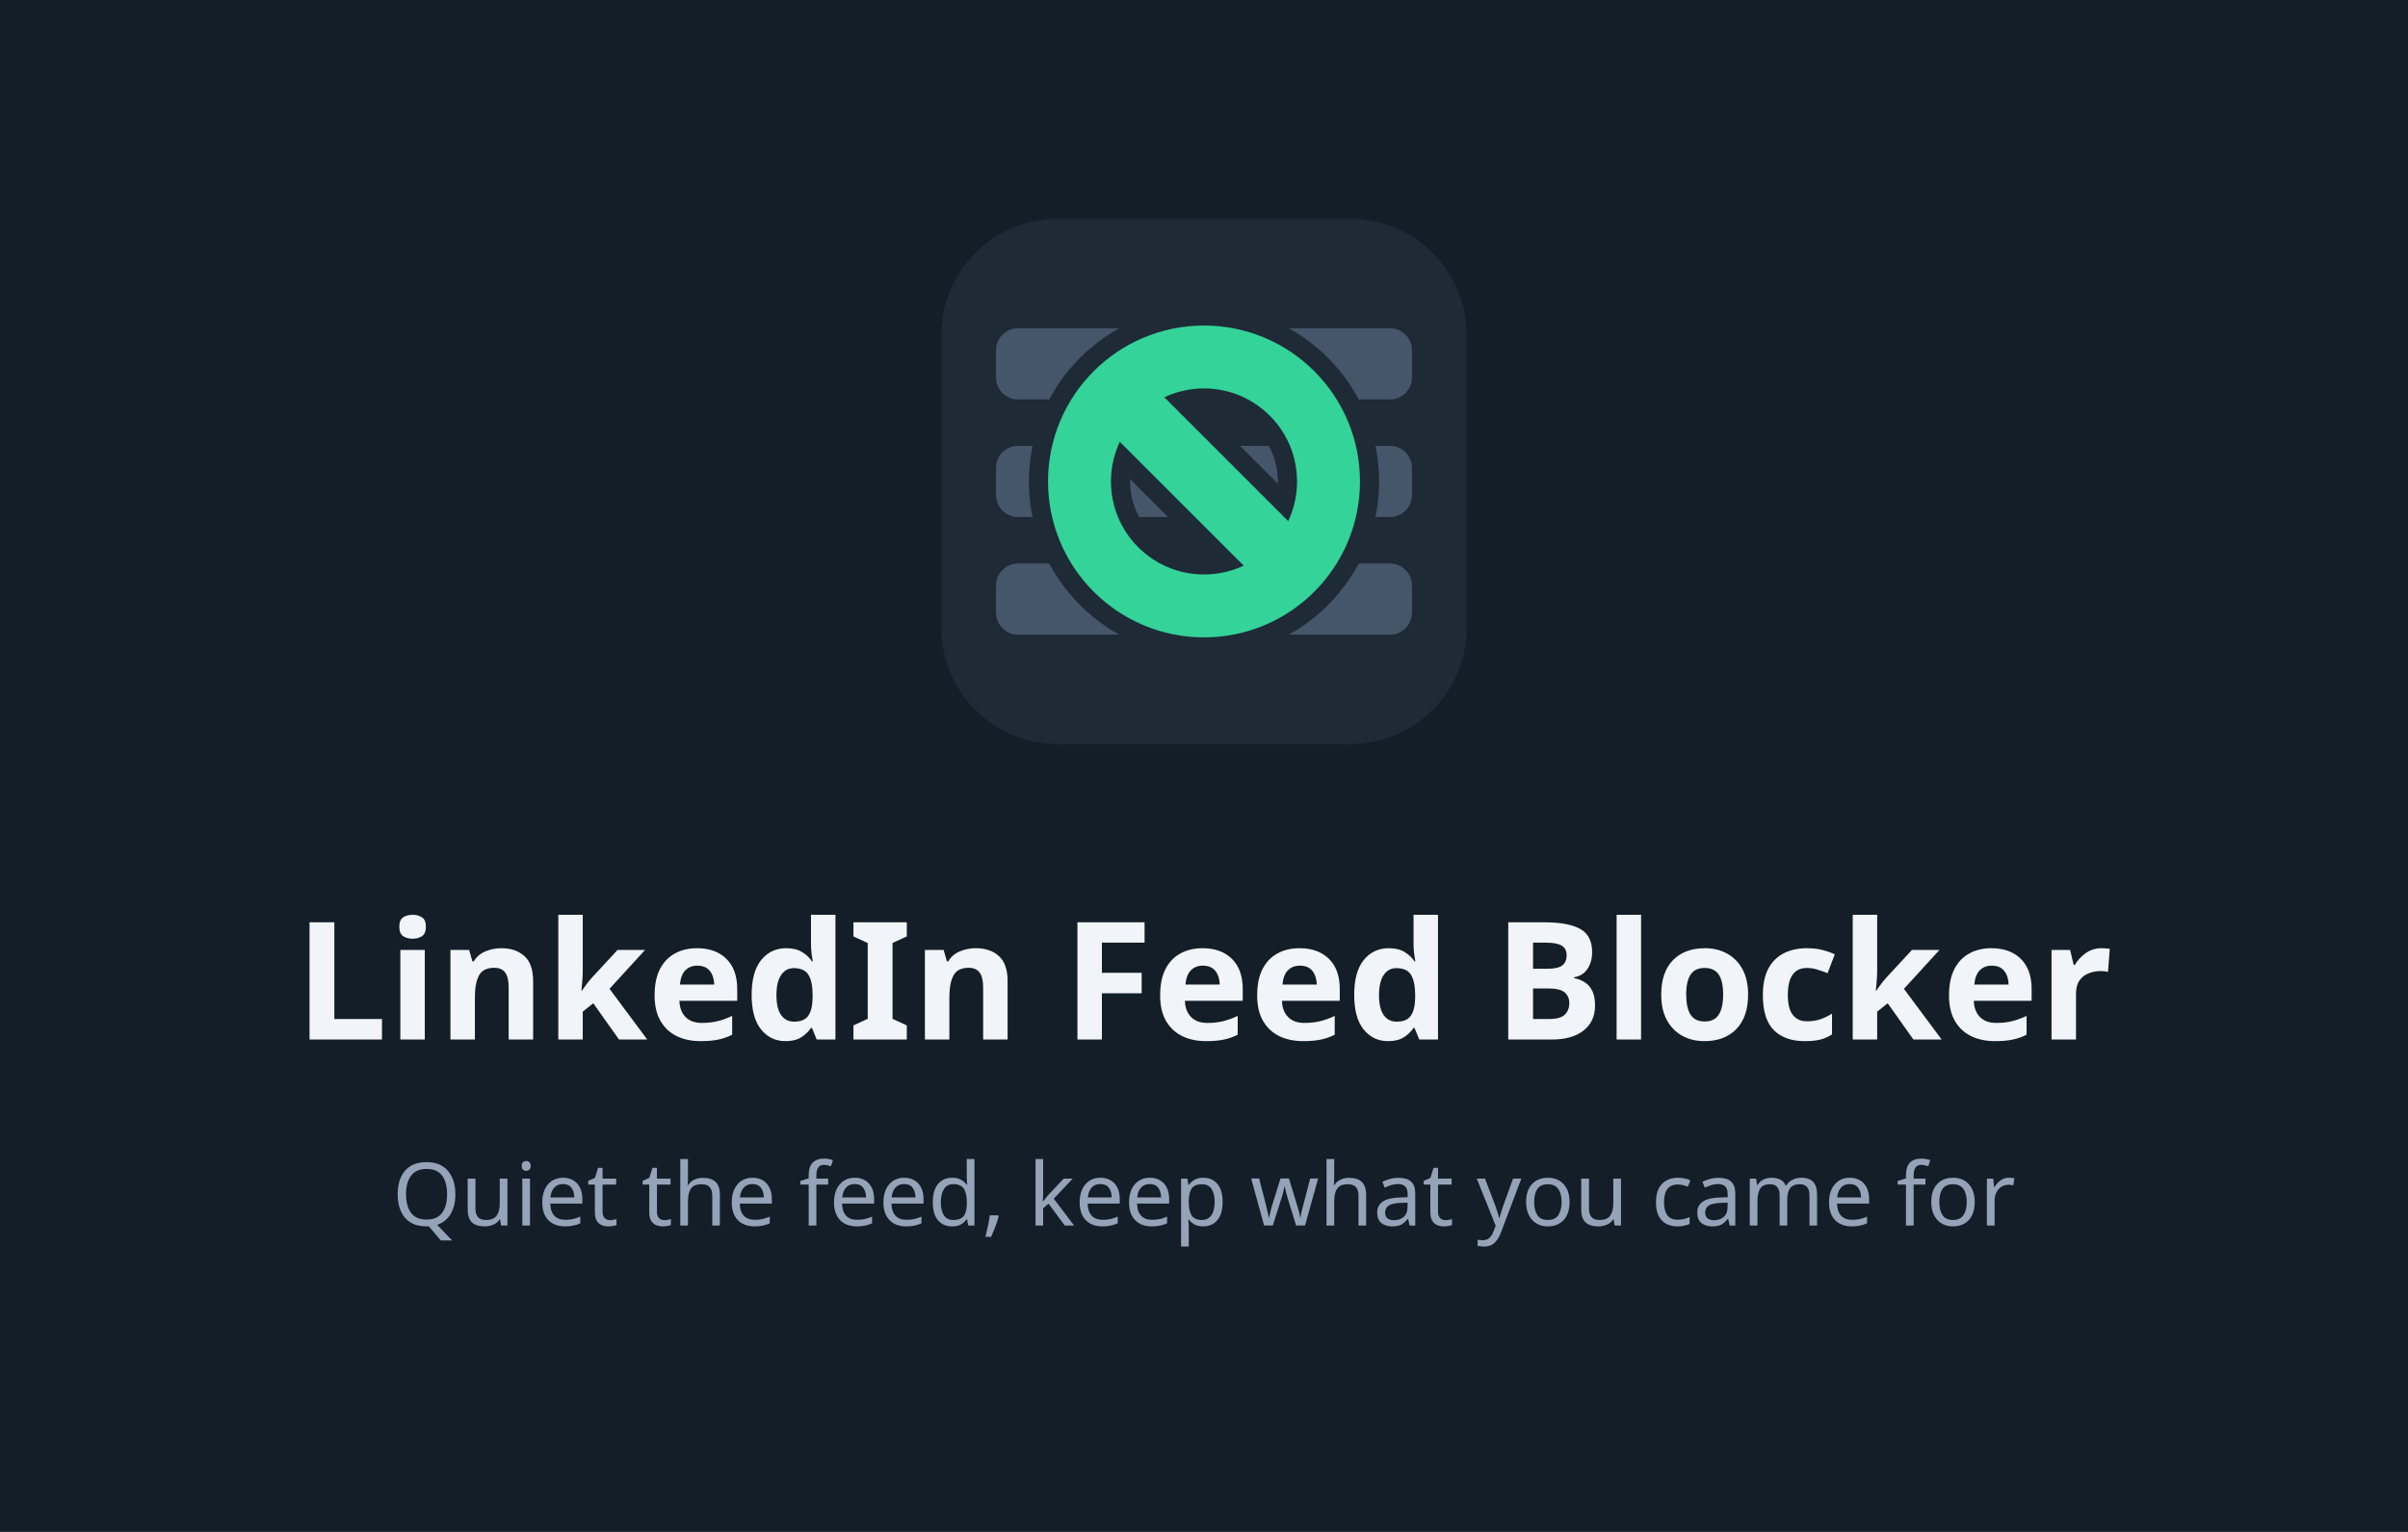
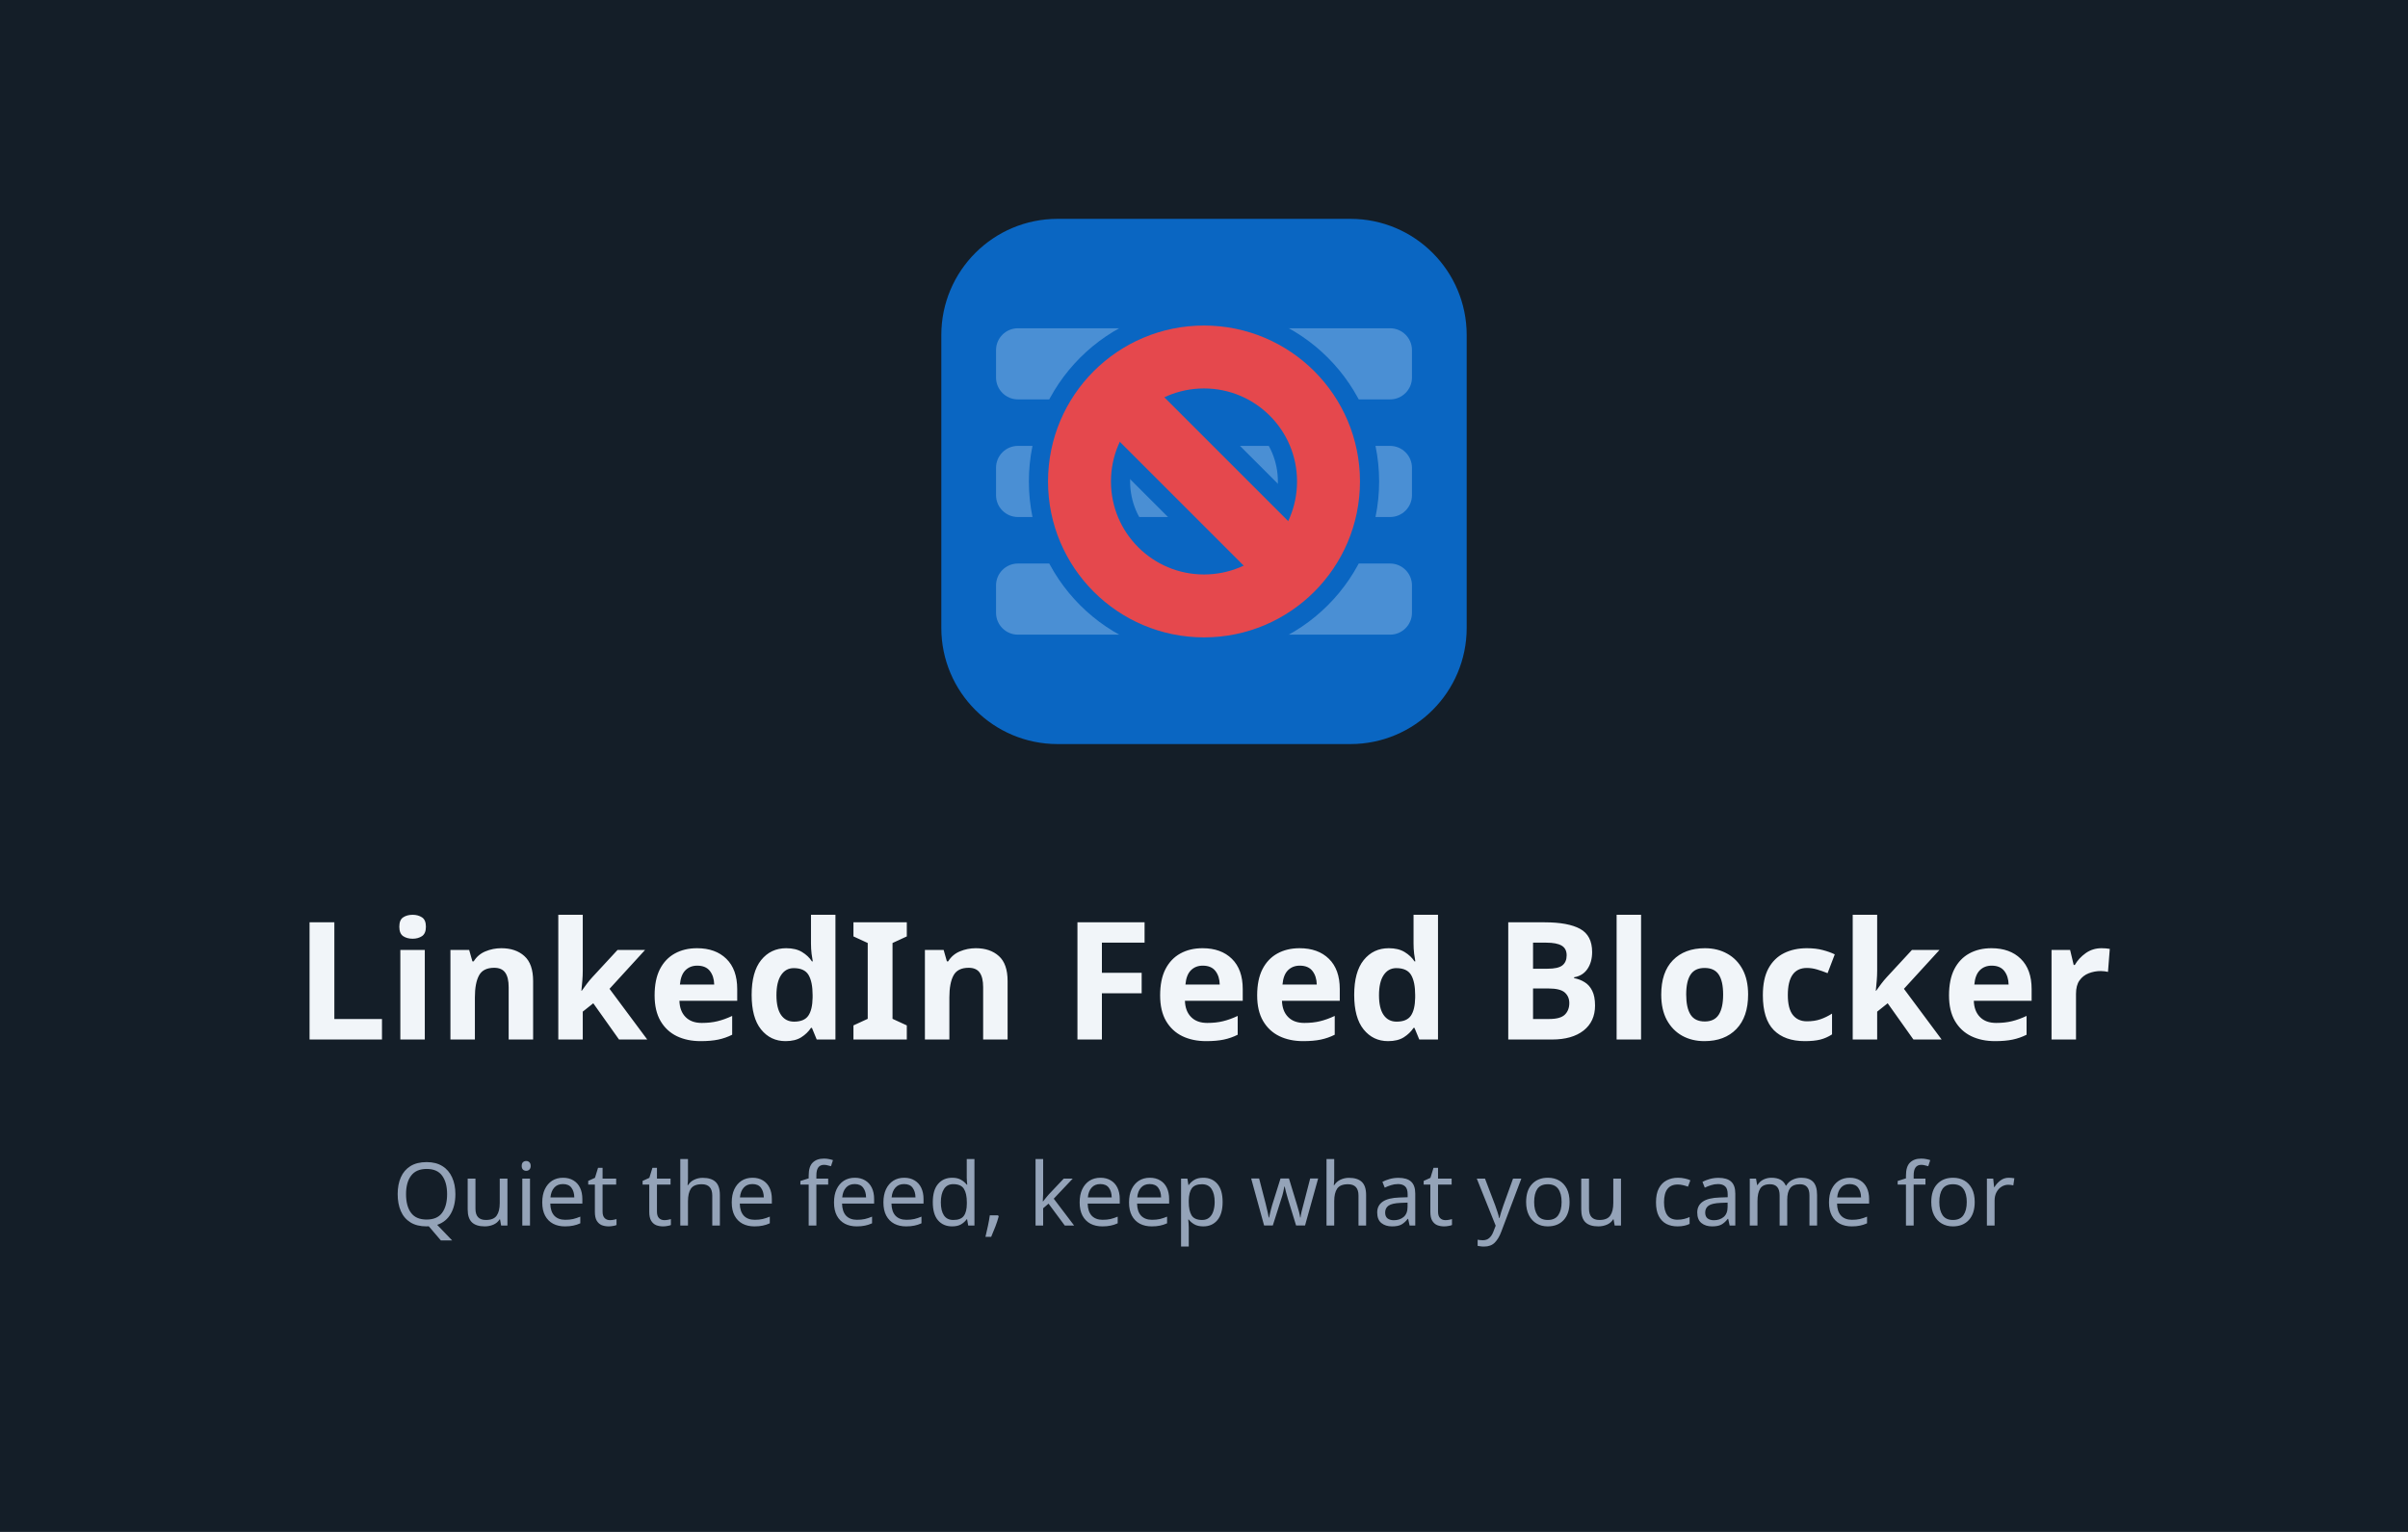
<svg xmlns="http://www.w3.org/2000/svg" width="440" height="280" viewBox="0 0 440 280">
  <rect width="440" height="280" fill="#141E28" />
  <g transform="translate(172,40) scale(0.125) translate(-128,-128)">
-     <rect x="128" y="128" width="768" height="768" rx="170" fill="#1E2A36" />
-     <g fill="#46566A">
+     <rect x="128" y="128" width="768" height="768" rx="170" fill="#0A66C2" />
+     <g fill="#4A8FD4">
      <rect x="208" y="288" width="608" height="104" rx="32" />
      <rect x="208" y="460" width="608" height="104" rx="32" />
      <rect x="208" y="632" width="608" height="104" rx="32" />
    </g>
-     <g fill="none" stroke="#1E2A36" stroke-width="148" stroke-linecap="butt">
+     <g fill="none" stroke="#0A66C2" stroke-width="148" stroke-linecap="butt">
      <circle cx="512" cy="512" r="182" />
      <line x1="383" y1="383" x2="641" y2="641" />
    </g>
-     <g fill="none" stroke="#34D399" stroke-width="92" stroke-linecap="butt">
+     <g fill="none" stroke="#E5484D" stroke-width="92" stroke-linecap="butt">
      <circle cx="512" cy="512" r="182" />
      <line x1="383" y1="383" x2="641" y2="641" />
    </g>
  </g>
  <text x="220" y="190" text-anchor="middle" font-family="Adwaita Sans" font-size="30" font-weight="700" fill="#F1F5F9">LinkedIn Feed Blocker</text>
  <text x="220" y="224" text-anchor="middle" font-family="Adwaita Sans" font-size="16" font-weight="400" fill="#94A3B8">Quiet the feed, keep what you came for</text>
</svg>
